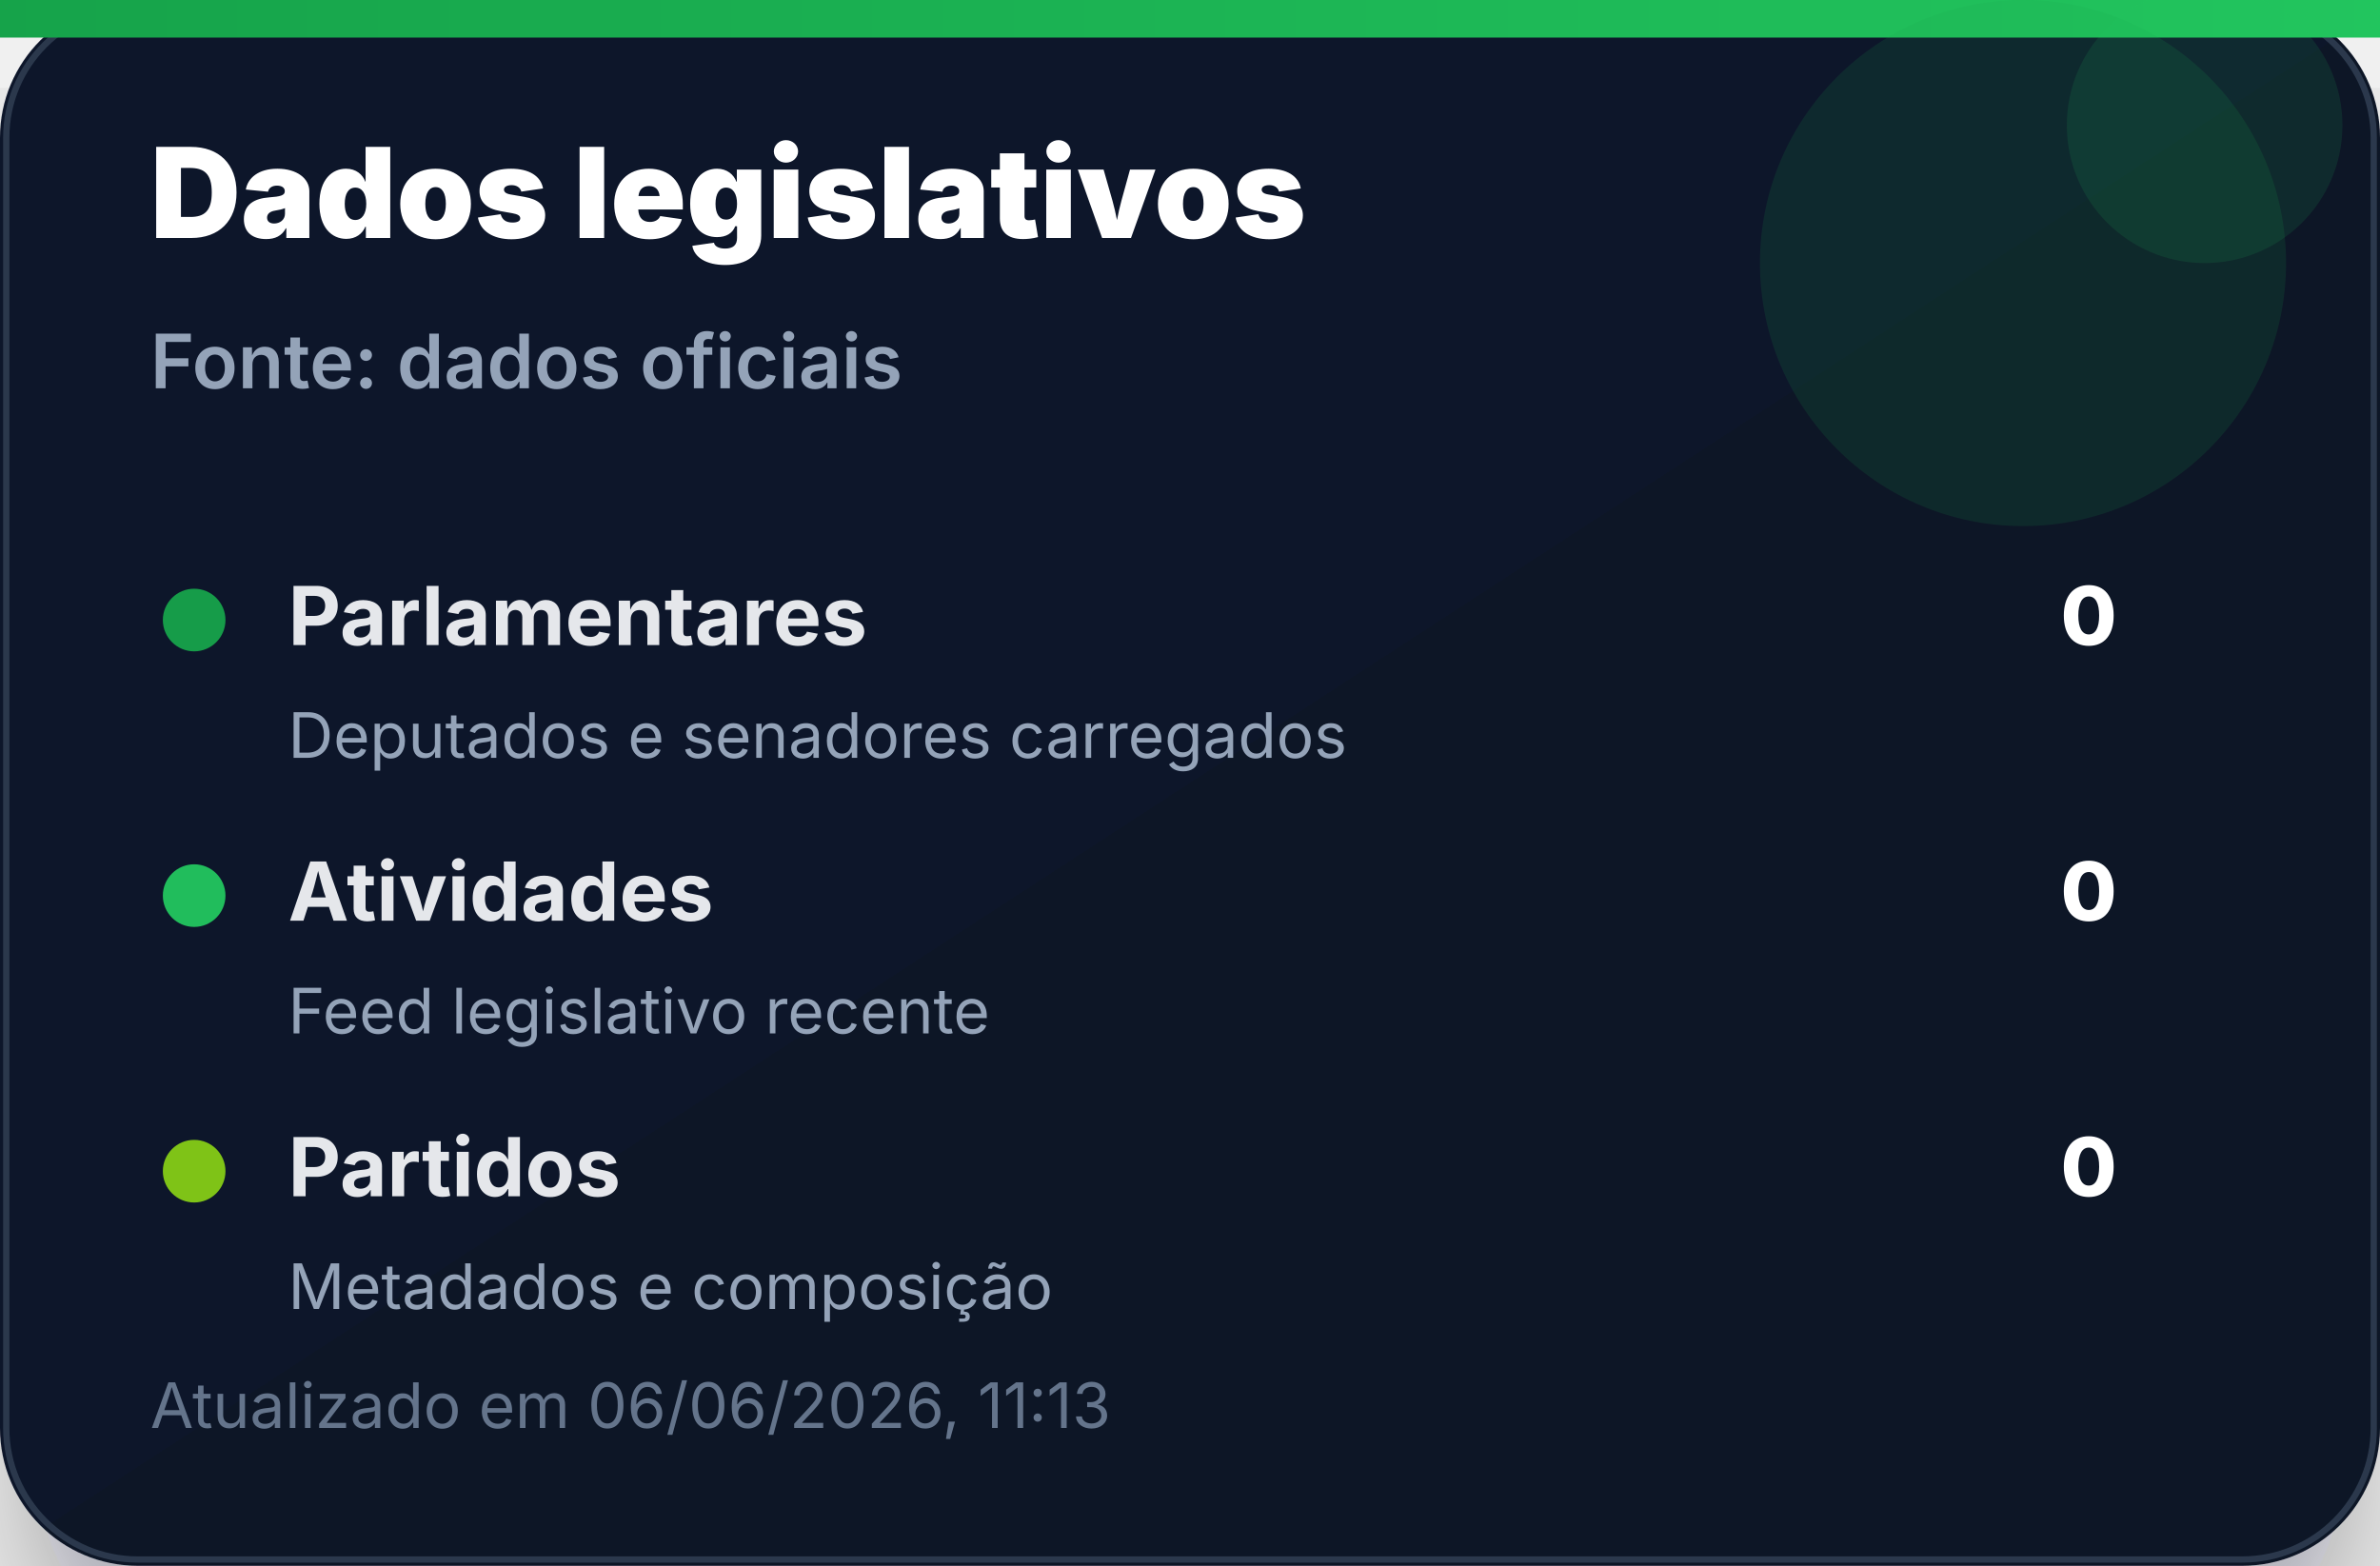
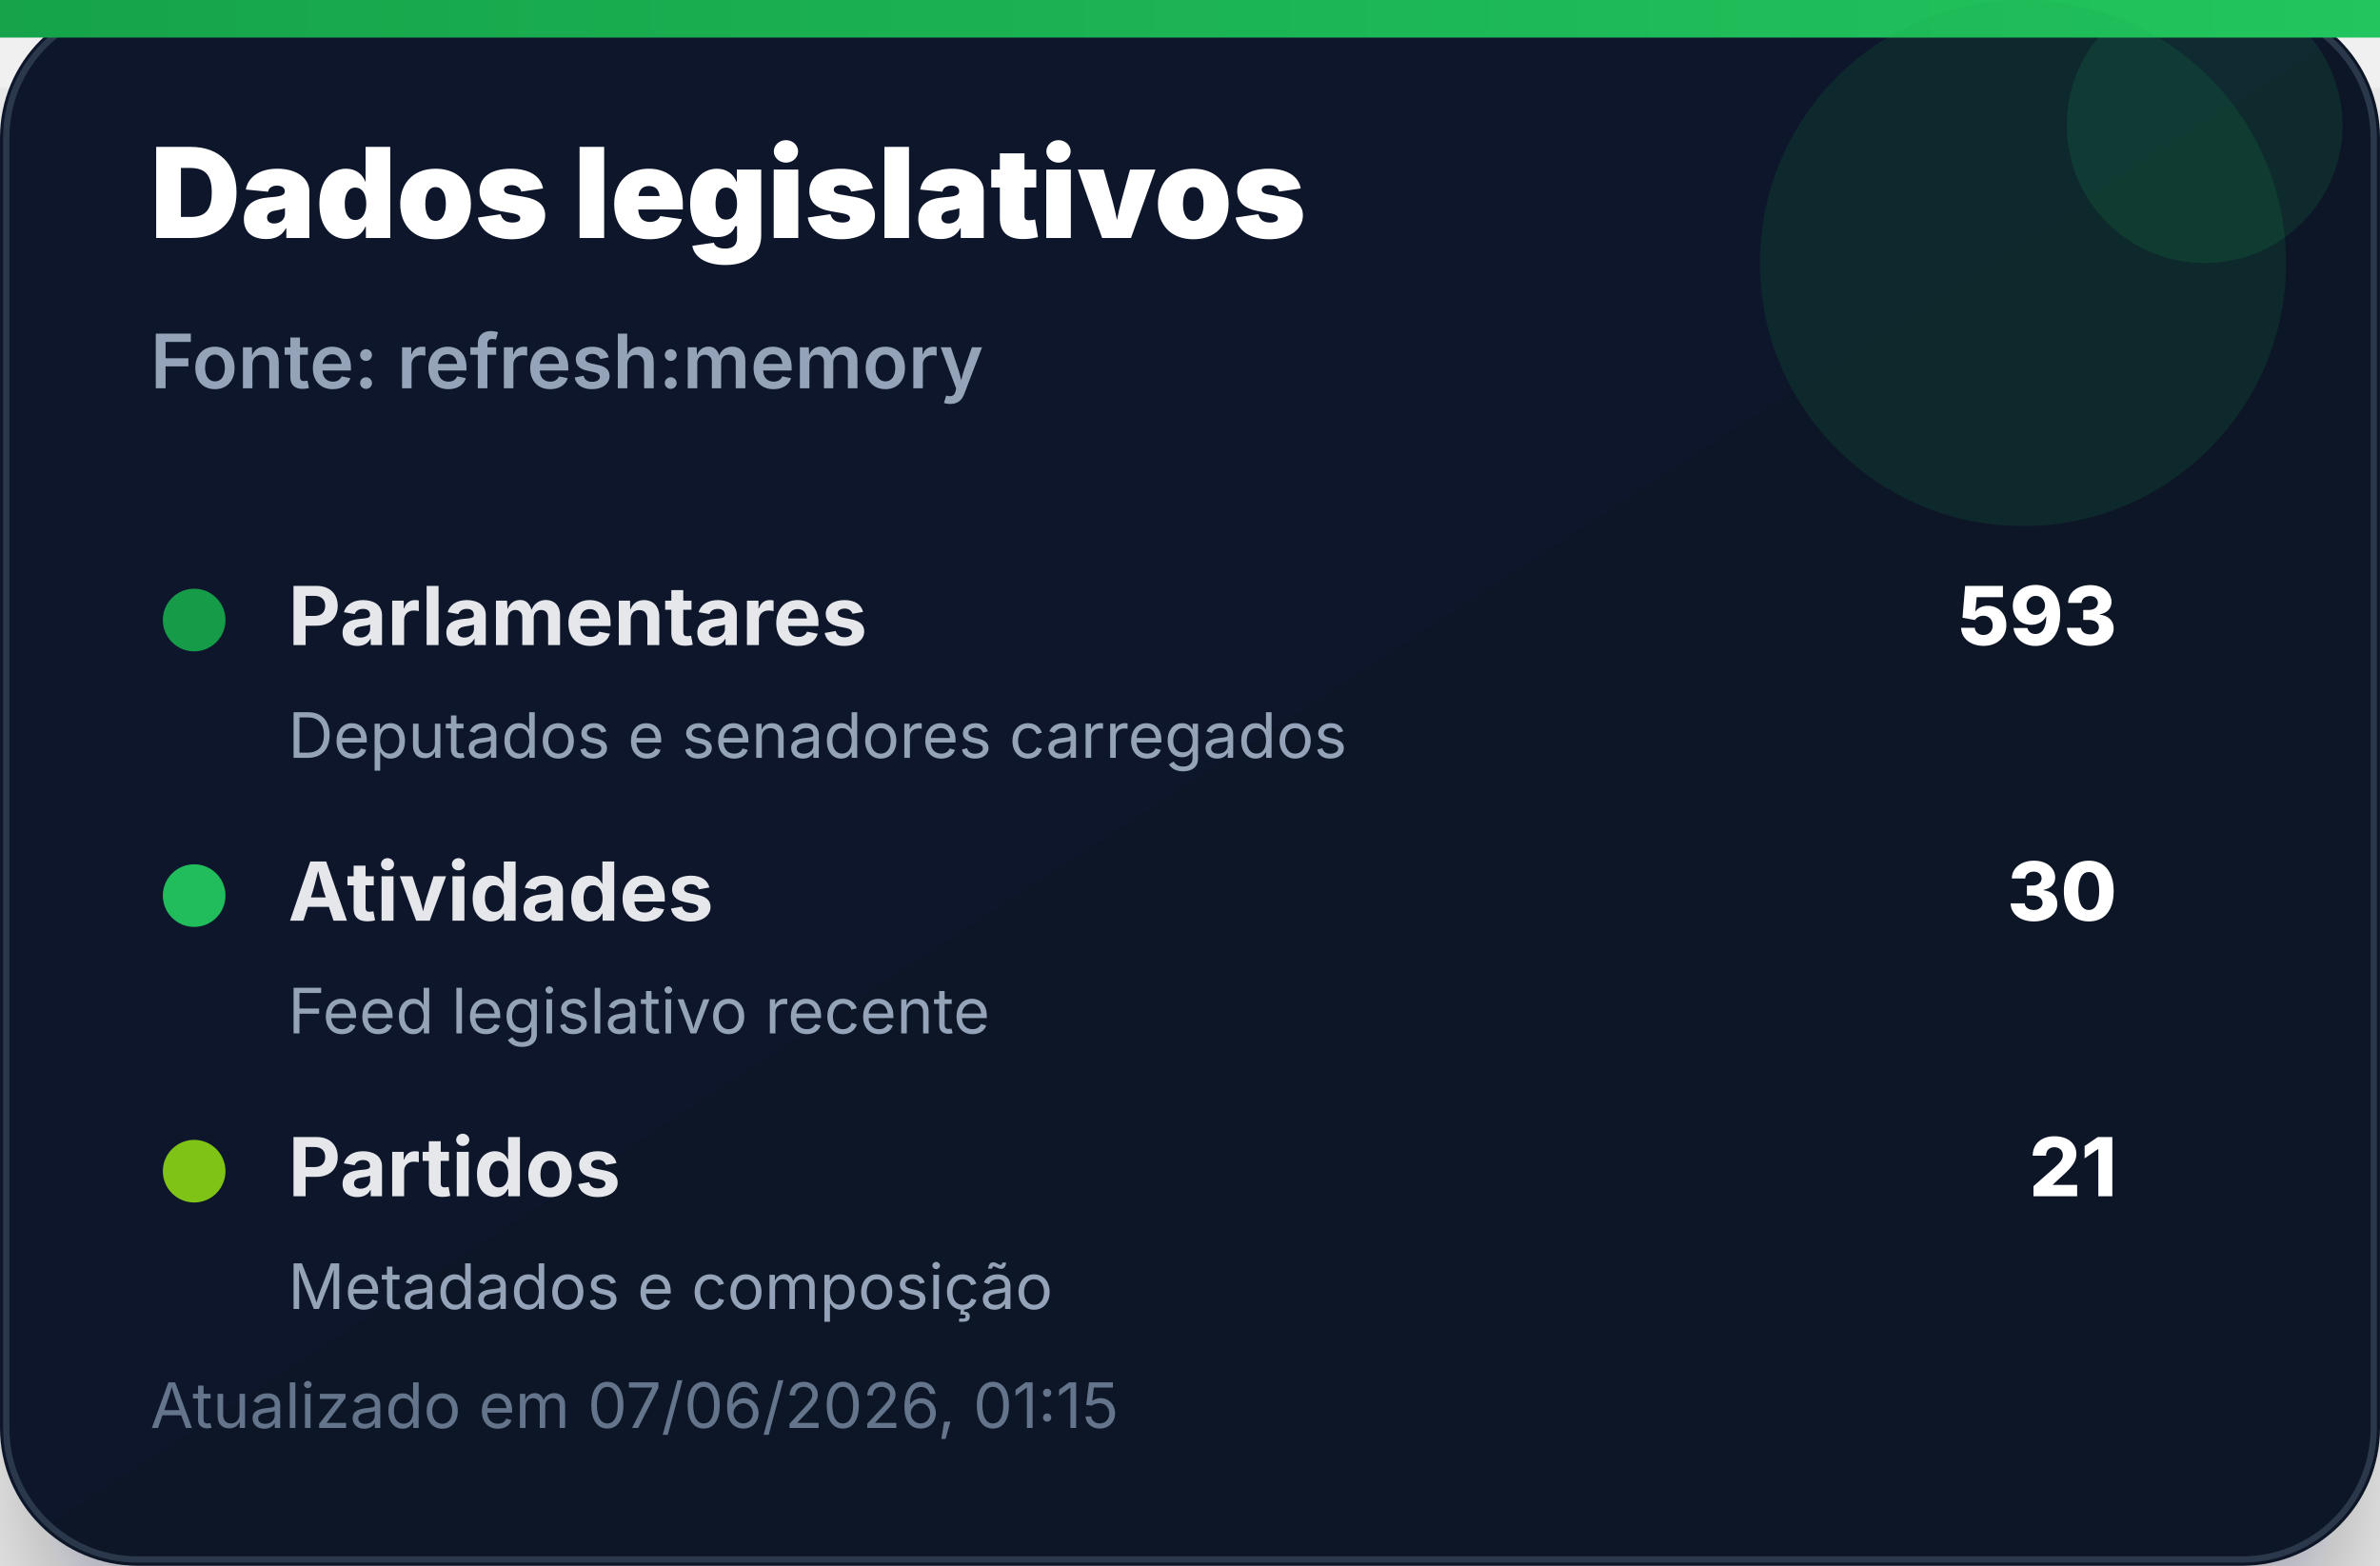
<svg xmlns="http://www.w3.org/2000/svg" width="380" height="250" viewBox="0 0 380 250" role="img" aria-label="Dados legislativos">
  <defs>
    <linearGradient id="bg" x1="0" x2="1" y1="0" y2="1">
      <stop offset="0%" stop-color="#0f172a" />
      <stop offset="100%" stop-color="#111827" />
    </linearGradient>
    <linearGradient id="accent" x1="0" x2="1">
      <stop offset="0%" stop-color="#16a34a" />
      <stop offset="100%" stop-color="#22c55e" />
    </linearGradient>
    <filter id="shadow" x="-20%" y="-20%" width="140%" height="140%">
      <feDropShadow dx="0" dy="14" stdDeviation="14" flood-color="#020617" flood-opacity="0.35" />
    </filter>
  </defs>
  <rect width="380" height="250" rx="22" fill="url(#bg)" filter="url(#shadow)" />
  <rect x="1" y="1" width="378" height="248" rx="21" fill="none" stroke="#334155" stroke-opacity="0.8" />
  <rect x="0" y="0" width="380" height="6" fill="url(#accent)" />
  <circle cx="323" cy="42" r="42" fill="#16a34a" opacity="0.14" />
  <circle cx="352" cy="20" r="22" fill="#22c55e" opacity="0.12" />
  <text x="24" y="38" font-family="Inter, Segoe UI, Arial, sans-serif" font-size="20" font-weight="900" fill="#ffffff">Dados legislativos</text>
-   <text x="24" y="62" font-family="Inter, Segoe UI, Arial, sans-serif" font-size="12" font-weight="600" fill="#94a3b8">Fonte: dados oficiais</text>
+   <text x="24" y="62" font-family="Inter, Segoe UI, Arial, sans-serif" font-size="12" font-weight="600" fill="#94a3b8">Fonte: refresh:memory</text>
  <g transform="translate(24 92)">
    <circle cx="7" cy="7" r="5" fill="#16a34a" opacity="0.95" />
    <text x="22" y="11" font-family="Inter, Segoe UI, Arial, sans-serif" font-size="13" font-weight="700" fill="#e5e7eb">Parlamentares</text>
-     <text x="314" y="11" text-anchor="end" font-family="Inter, Segoe UI, Arial, sans-serif" font-size="13" font-weight="800" fill="#ffffff">0</text>
+     <text x="314" y="11" text-anchor="end" font-family="Inter, Segoe UI, Arial, sans-serif" font-size="13" font-weight="800" fill="#ffffff">593</text>
    <text x="22" y="29" font-family="Inter, Segoe UI, Arial, sans-serif" font-size="10" fill="#94a3b8">Deputados e senadores carregados</text>
  </g>
  <g transform="translate(24 136)">
    <circle cx="7" cy="7" r="5" fill="#22c55e" opacity="0.95" />
    <text x="22" y="11" font-family="Inter, Segoe UI, Arial, sans-serif" font-size="13" font-weight="700" fill="#e5e7eb">Atividades</text>
-     <text x="314" y="11" text-anchor="end" font-family="Inter, Segoe UI, Arial, sans-serif" font-size="13" font-weight="800" fill="#ffffff">0</text>
+     <text x="314" y="11" text-anchor="end" font-family="Inter, Segoe UI, Arial, sans-serif" font-size="13" font-weight="800" fill="#ffffff">30</text>
    <text x="22" y="29" font-family="Inter, Segoe UI, Arial, sans-serif" font-size="10" fill="#94a3b8">Feed legislativo recente</text>
  </g>
  <g transform="translate(24 180)">
    <circle cx="7" cy="7" r="5" fill="#84cc16" opacity="0.95" />
    <text x="22" y="11" font-family="Inter, Segoe UI, Arial, sans-serif" font-size="13" font-weight="700" fill="#e5e7eb">Partidos</text>
-     <text x="314" y="11" text-anchor="end" font-family="Inter, Segoe UI, Arial, sans-serif" font-size="13" font-weight="800" fill="#ffffff">0</text>
+     <text x="314" y="11" text-anchor="end" font-family="Inter, Segoe UI, Arial, sans-serif" font-size="13" font-weight="800" fill="#ffffff">21</text>
    <text x="22" y="29" font-family="Inter, Segoe UI, Arial, sans-serif" font-size="10" fill="#94a3b8">Metadados e composição</text>
  </g>
-   <text x="24" y="228" font-family="Inter, Segoe UI, Arial, sans-serif" font-size="10" fill="#64748b">Atualizado em 06/06/2026, 11:13</text>
+   <text x="24" y="228" font-family="Inter, Segoe UI, Arial, sans-serif" font-size="10" fill="#64748b">Atualizado em 07/06/2026, 01:15</text>
</svg>
